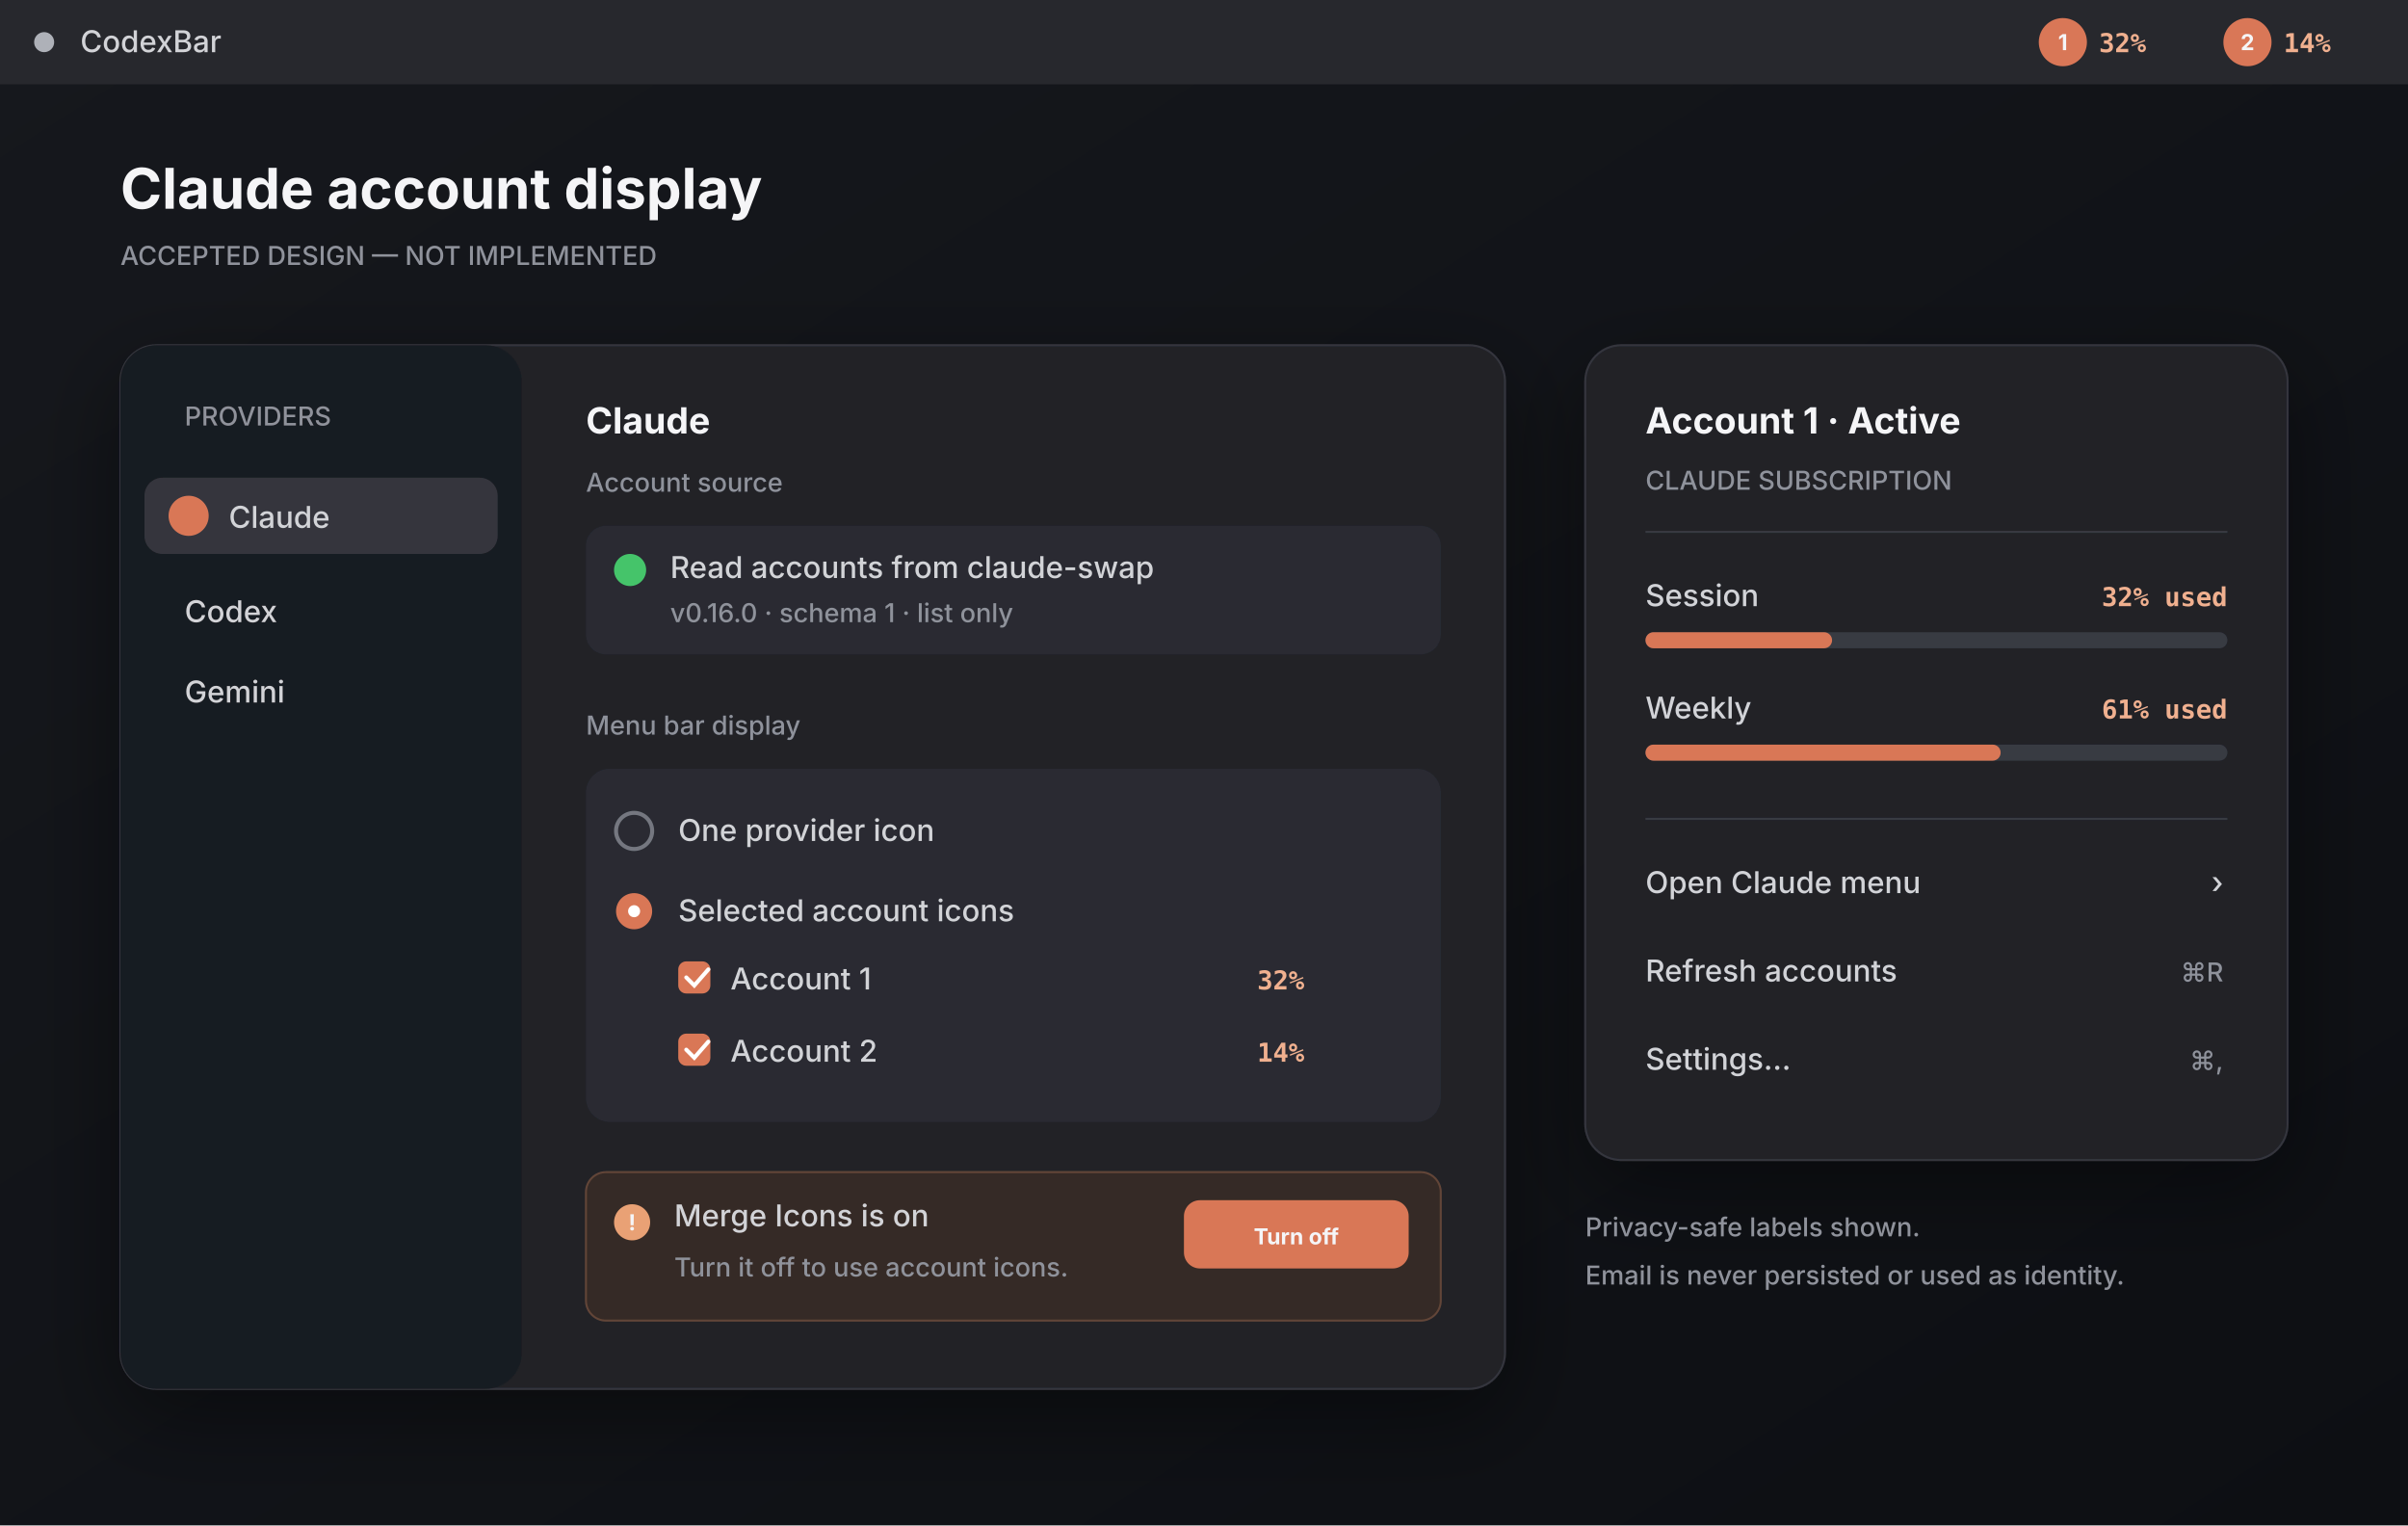
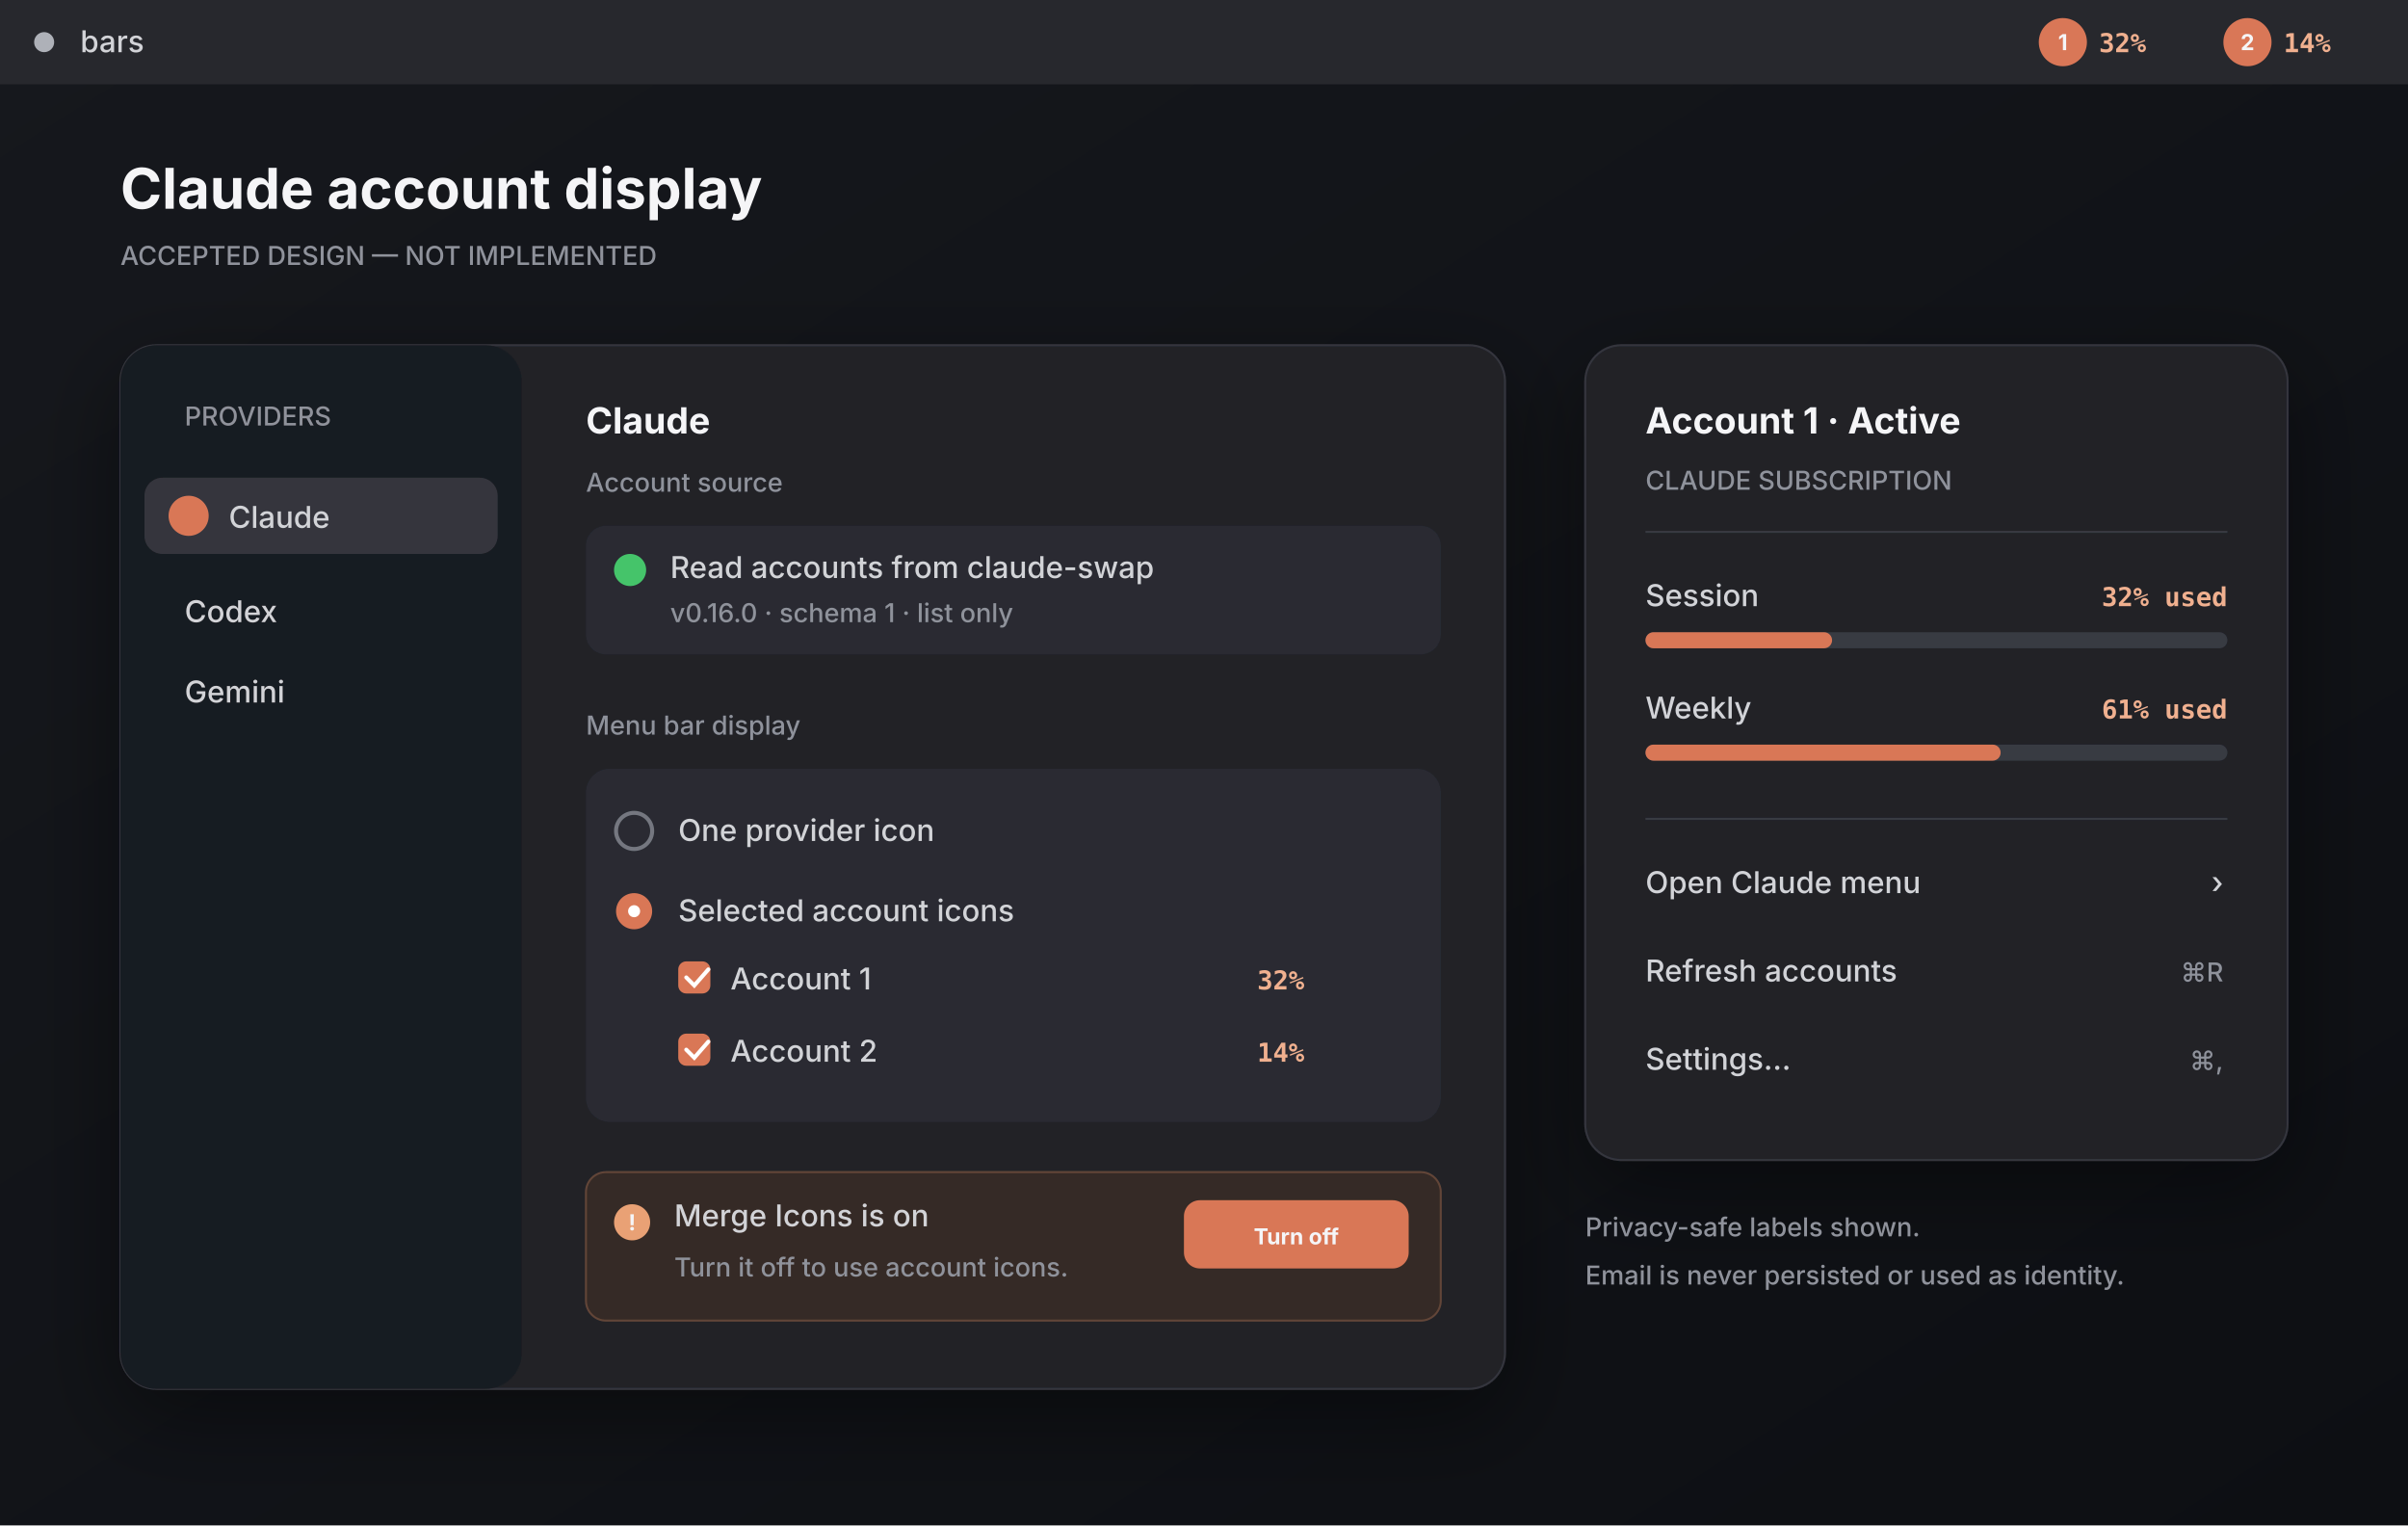
<svg xmlns="http://www.w3.org/2000/svg" width="1200" height="760" viewBox="0 0 1200 760">
  <defs>
    <linearGradient id="bg" x1="0" y1="0" x2="1" y2="1">
      <stop offset="0" stop-color="#16181d" />
      <stop offset="1" stop-color="#0d0f13" />
    </linearGradient>
    <filter id="shadow" x="-20%" y="-20%" width="140%" height="140%">
      <feDropShadow dx="0" dy="14" stdDeviation="22" flood-color="#000" flood-opacity=".42" />
    </filter>
    <style>
      .title { font: 700 28px -apple-system, BlinkMacSystemFont, "Segoe UI", sans-serif; fill: #f5f5f7; }
      .h2 { font: 650 18px -apple-system, BlinkMacSystemFont, "Segoe UI", sans-serif; fill: #f5f5f7; }
      .body { font: 500 15px -apple-system, BlinkMacSystemFont, "Segoe UI", sans-serif; fill: #d2d3d7; }
      .muted { font: 500 13px -apple-system, BlinkMacSystemFont, "Segoe UI", sans-serif; fill: #8f929b; }
      .small { font: 650 11px -apple-system, BlinkMacSystemFont, "Segoe UI", sans-serif; fill: #f5f5f7; }
      .pct { font: 650 13px ui-monospace, SFMono-Regular, Menlo, monospace; fill: #f0b08f; }
    </style>
  </defs>
  <rect width="1200" height="760" fill="url(#bg)" />
  <rect x="0" y="0" width="1200" height="42" fill="#27282d" />
  <circle cx="22" cy="21" r="5" fill="#aeb1b8" />
-   <text x="40" y="26" class="body">CodexBar</text>
+   <text x="40" y="26" class="body">bars</text>
  <g transform="translate(1010 8)">
    <g>
      <circle cx="18" cy="13" r="12" fill="#d97757" />
      <text x="18" y="17" text-anchor="middle" class="small">1</text>
      <text x="36" y="18" class="pct">32%</text>
    </g>
    <g transform="translate(92 0)">
      <circle cx="18" cy="13" r="12" fill="#d97757" />
      <text x="18" y="17" text-anchor="middle" class="small">2</text>
      <text x="36" y="18" class="pct">14%</text>
    </g>
  </g>
  <text x="60" y="104" class="title">Claude account display</text>
  <text x="60" y="132" class="muted">ACCEPTED DESIGN — NOT IMPLEMENTED</text>
  <g filter="url(#shadow)">
    <rect x="60" y="172" width="690" height="520" rx="18" fill="#202228" stroke="#34363e" />
    <rect x="60" y="172" width="200" height="520" rx="18" fill="#191b20" />
    <rect x="72" y="238" width="176" height="38" rx="9" fill="#34363e" />
    <text x="92" y="212" class="muted">PROVIDERS</text>
    <circle cx="94" cy="257" r="10" fill="#d97757" />
    <text x="114" y="263" class="body">Claude</text>
    <text x="92" y="310" class="body" fill="#a7a9b0">Codex</text>
    <text x="92" y="350" class="body" fill="#a7a9b0">Gemini</text>
    <text x="292" y="216" class="h2">Claude</text>
    <text x="292" y="245" class="muted">Account source</text>
    <rect x="292" y="262" width="426" height="64" rx="10" fill="#292b32" />
    <circle cx="314" cy="284" r="8" fill="#45c46b" />
    <text x="334" y="288" class="body">Read accounts from claude-swap</text>
    <text x="334" y="310" class="muted">v0.16.0 · schema 1 · list only</text>
    <text x="292" y="366" class="muted">Menu bar display</text>
    <rect x="292" y="383" width="426" height="176" rx="12" fill="#292b32" />
    <circle cx="316" cy="414" r="9" fill="none" stroke="#747780" stroke-width="2" />
    <text x="338" y="419" class="body">One provider icon</text>
    <circle cx="316" cy="454" r="9" fill="#d97757" />
    <circle cx="316" cy="454" r="3" fill="#fff" />
    <text x="338" y="459" class="body">Selected account icons</text>
    <rect x="338" y="479" width="16" height="16" rx="4" fill="#d97757" />
    <path d="M342 487l4 4 7-8" fill="none" stroke="#fff" stroke-width="2" stroke-linecap="round" />
    <text x="364" y="493" class="body">Account 1</text>
    <text x="650" y="493" text-anchor="end" class="pct">32%</text>
    <rect x="338" y="515" width="16" height="16" rx="4" fill="#d97757" />
    <path d="M342 523l4 4 7-8" fill="none" stroke="#fff" stroke-width="2" stroke-linecap="round" />
    <text x="364" y="529" class="body">Account 2</text>
    <text x="650" y="529" text-anchor="end" class="pct">14%</text>
    <rect x="292" y="584" width="426" height="74" rx="10" fill="#362a25" stroke="#624537" />
    <circle cx="315" cy="609" r="9" fill="#e9a174" />
    <text x="315" y="613" text-anchor="middle" class="small">!</text>
    <text x="336" y="611" class="body">Merge Icons is on</text>
    <text x="336" y="636" class="muted">Turn it off to use account icons.</text>
    <rect x="590" y="598" width="112" height="34" rx="8" fill="#d97757" />
    <text x="646" y="620" text-anchor="middle" class="small">Turn off</text>
  </g>
  <g filter="url(#shadow)">
    <rect x="790" y="172" width="350" height="406" rx="18" fill="#202228" stroke="#34363e" />
    <text x="820" y="216" class="h2">Account 1 · Active</text>
    <text x="820" y="244" class="muted">CLAUDE SUBSCRIPTION</text>
    <line x1="820" y1="265" x2="1110" y2="265" stroke="#383a42" />
    <text x="820" y="302" class="body">Session</text>
    <text x="1110" y="302" text-anchor="end" class="pct">32% used</text>
    <rect x="820" y="315" width="290" height="8" rx="4" fill="#383a42" />
    <rect x="820" y="315" width="93" height="8" rx="4" fill="#d97757" />
    <text x="820" y="358" class="body">Weekly</text>
    <text x="1110" y="358" text-anchor="end" class="pct">61% used</text>
    <rect x="820" y="371" width="290" height="8" rx="4" fill="#383a42" />
    <rect x="820" y="371" width="177" height="8" rx="4" fill="#d97757" />
    <line x1="820" y1="408" x2="1110" y2="408" stroke="#383a42" />
    <text x="820" y="445" class="body">Open Claude menu</text>
    <text x="1108" y="445" text-anchor="end" class="body">›</text>
    <text x="820" y="489" class="body">Refresh accounts</text>
    <text x="1108" y="489" text-anchor="end" class="muted">⌘R</text>
    <text x="820" y="533" class="body">Settings…</text>
    <text x="1108" y="533" text-anchor="end" class="muted">⌘,</text>
  </g>
  <text x="790" y="616" class="muted">Privacy-safe labels shown.</text>
  <text x="790" y="640" class="muted">Email is never persisted or used as identity.</text>
</svg>
